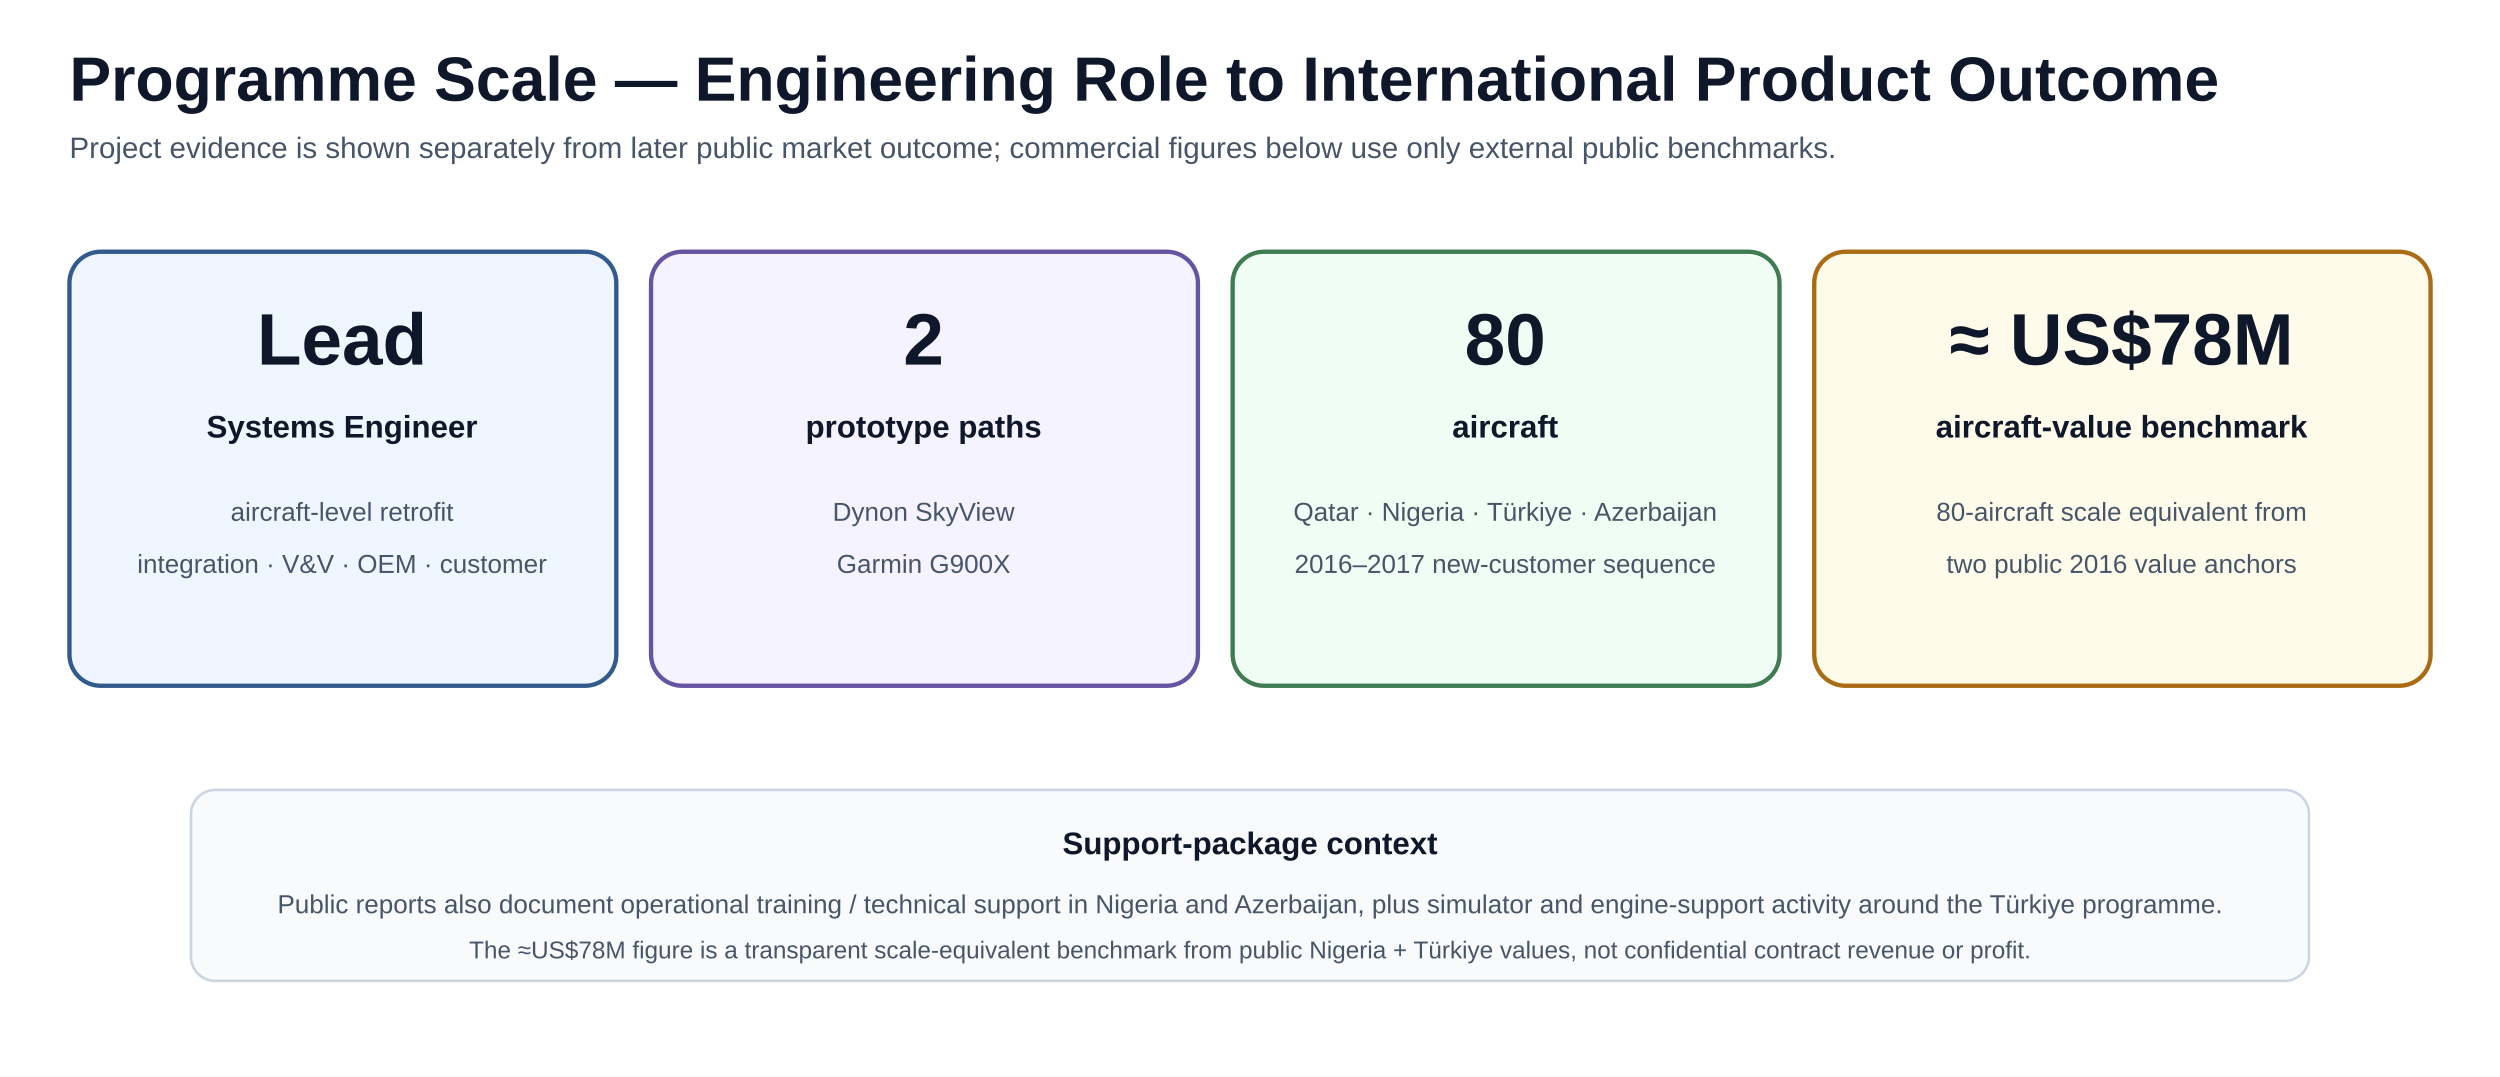
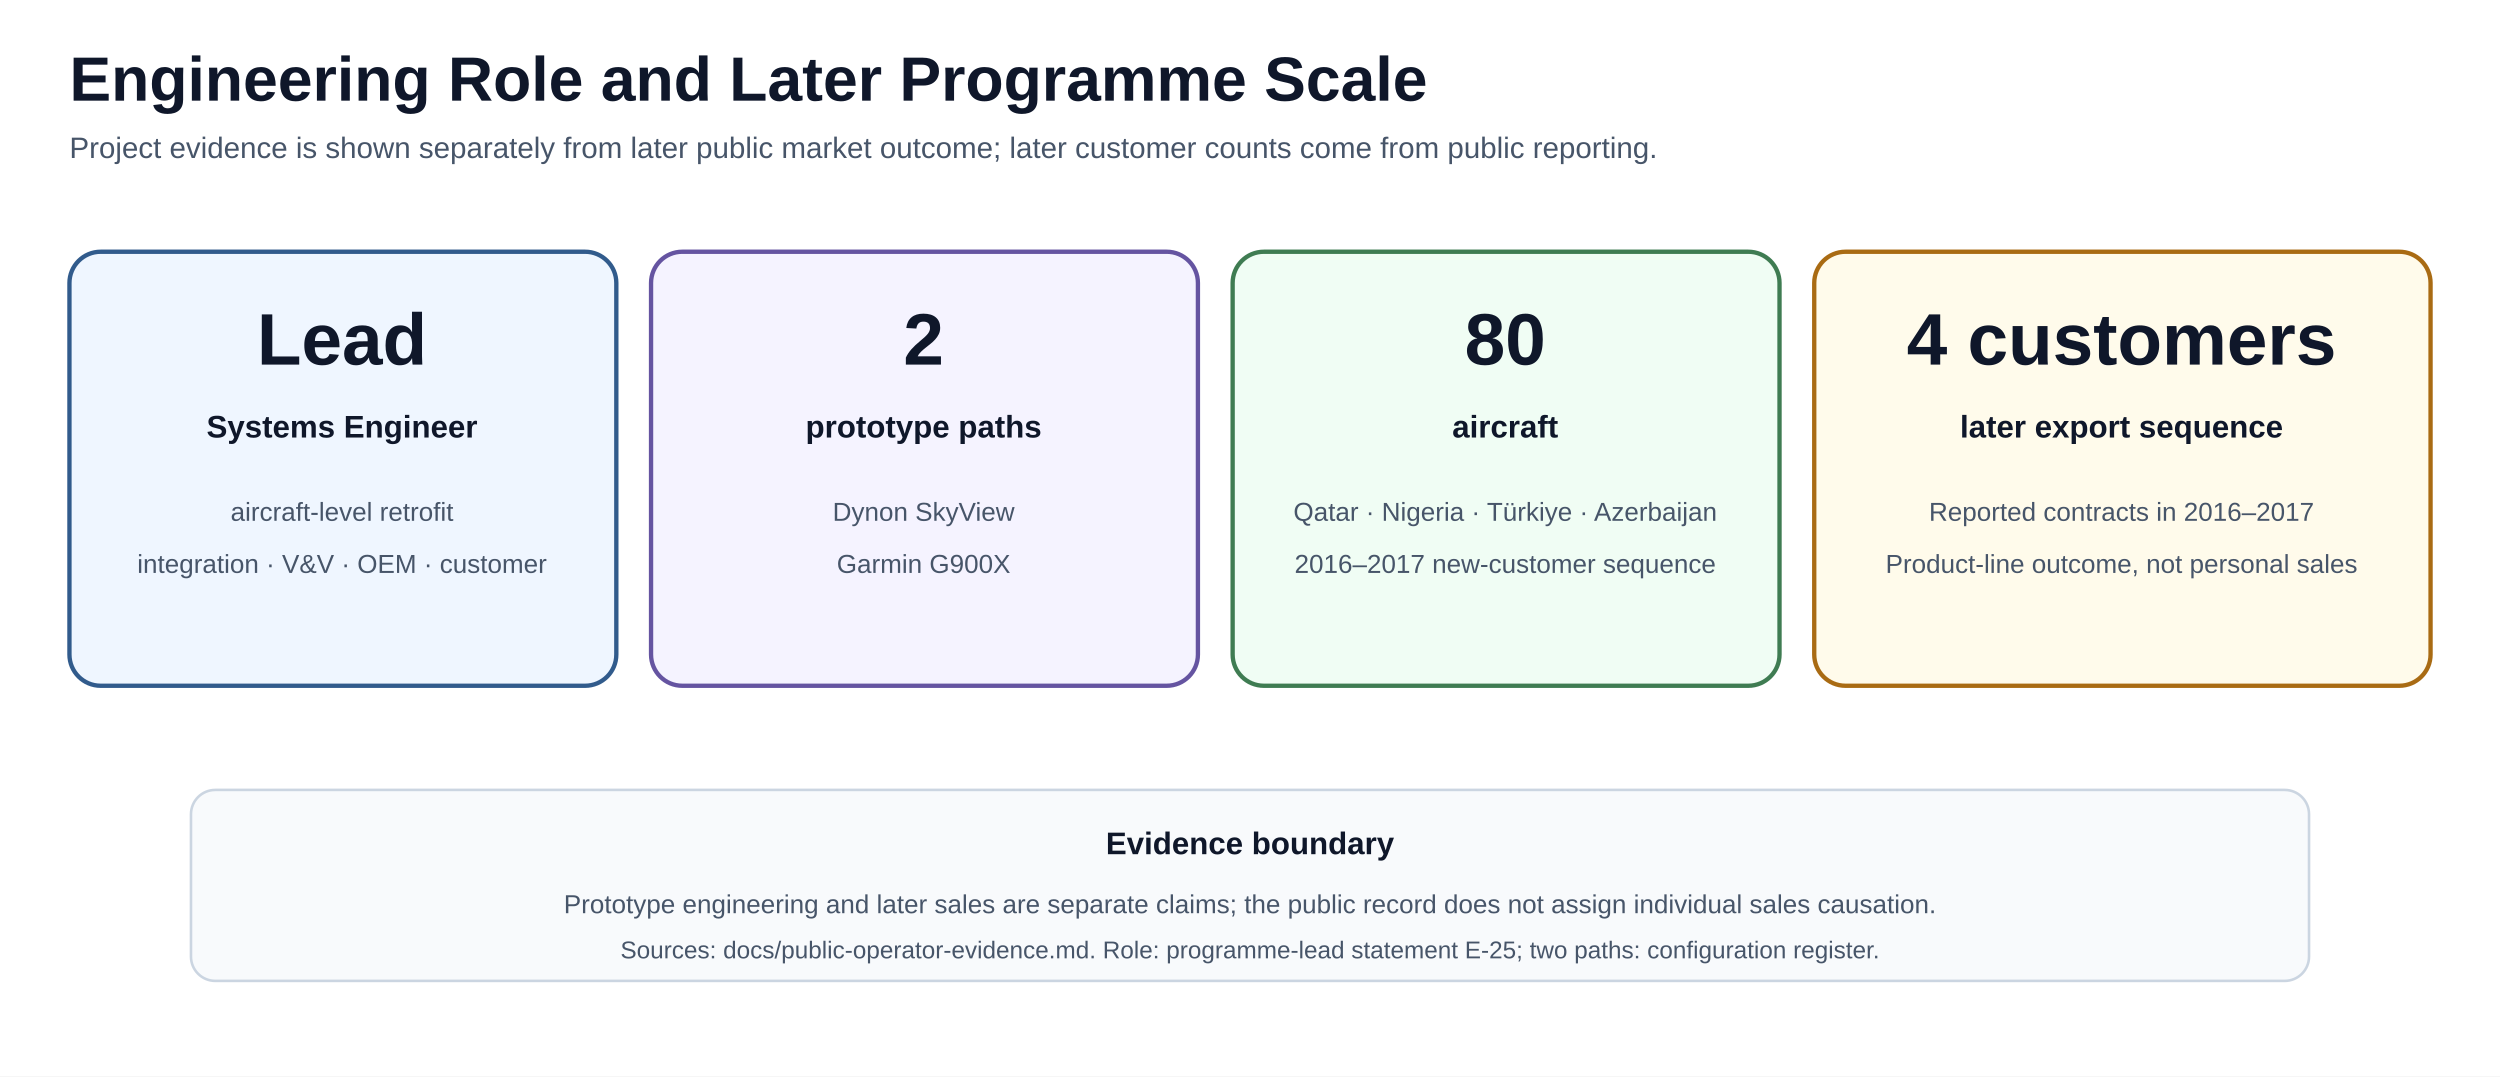
<svg xmlns="http://www.w3.org/2000/svg" width="100%" height="auto" viewBox="0 0 1440 620" preserveAspectRatio="xMidYMid meet">
  <style>
.title{font:700 36px Arial,sans-serif;fill:#0f172a}.sub{font:17px Arial,sans-serif;fill:#475569}
.k{font:700 42px Arial,sans-serif;fill:#0f172a}.h{font:700 18px Arial,sans-serif;fill:#0f172a}.t{font:15px Arial,sans-serif;fill:#475569}.sm{font:14px Arial,sans-serif;fill:#475569}
.card{fill:#ffffff;stroke:#cbd5e1;stroke-width:2}.blue{fill:#eff6ff;stroke:#315b8c;stroke-width:2.5}.green{fill:#f0fdf4;stroke:#3f7c52;stroke-width:2.5}.violet{fill:#f5f3ff;stroke:#6554a1;stroke-width:2.5}.amber{fill:#fffbeb;stroke:#a96b13;stroke-width:2.5}.foot{fill:#f8fafc;stroke:#cbd5e1;stroke-width:1.5}
</style>
  <rect width="1440" height="620" fill="white" />
-   <text x="40" y="58" class="title">Programme Scale — Engineering Role to International Product Outcome</text>
-   <text x="40" y="91" class="sub">Project evidence is shown separately from later public market outcome; commercial figures below use only external public benchmarks.</text>
+   <text x="40" y="58" class="title">Engineering Role and Later Programme Scale</text>
+   <text x="40" y="91" class="sub">Project evidence is shown separately from later public market outcome; later customer counts come from public reporting.</text>
  <rect x="40" y="145" width="315" height="250" rx="18" class="blue" />
  <text x="197" y="210" text-anchor="middle" class="k">Lead</text>
  <text x="197" y="252" text-anchor="middle" class="h">Systems Engineer</text>
  <text x="197" y="300" text-anchor="middle" class="t">aircraft-level retrofit</text>
  <text x="197" y="330" text-anchor="middle" class="t">integration · V&amp;V · OEM · customer</text>
  <rect x="375" y="145" width="315" height="250" rx="18" class="violet" />
  <text x="532" y="210" text-anchor="middle" class="k">2</text>
  <text x="532" y="252" text-anchor="middle" class="h">prototype paths</text>
  <text x="532" y="300" text-anchor="middle" class="t">Dynon SkyView</text>
  <text x="532" y="330" text-anchor="middle" class="t">Garmin G900X</text>
  <rect x="710" y="145" width="315" height="250" rx="18" class="green" />
  <text x="867" y="210" text-anchor="middle" class="k">80</text>
  <text x="867" y="252" text-anchor="middle" class="h">aircraft</text>
  <text x="867" y="300" text-anchor="middle" class="t">Qatar · Nigeria · Türkiye · Azerbaijan</text>
  <text x="867" y="330" text-anchor="middle" class="t">2016–2017 new-customer sequence</text>
  <rect x="1045" y="145" width="355" height="250" rx="18" class="amber" />
-   <text x="1222" y="210" text-anchor="middle" class="k">≈ US$78M</text>
-   <text x="1222" y="252" text-anchor="middle" class="h">aircraft-value benchmark</text>
-   <text x="1222" y="300" text-anchor="middle" class="t">80-aircraft scale equivalent from</text>
-   <text x="1222" y="330" text-anchor="middle" class="t">two public 2016 value anchors</text>
+   <text x="1222" y="210" text-anchor="middle" class="k">4 customers</text>
+   <text x="1222" y="252" text-anchor="middle" class="h">later export sequence</text>
+   <text x="1222" y="300" text-anchor="middle" class="t">Reported contracts in 2016–2017</text>
+   <text x="1222" y="330" text-anchor="middle" class="t">Product-line outcome, not personal sales</text>
  <rect x="110" y="455" width="1220" height="110" rx="14" class="foot" />
-   <text x="720" y="492" text-anchor="middle" class="h">Support-package context</text>
-   <text x="720" y="526" text-anchor="middle" class="t">Public reports also document operational training / technical support in Nigeria and Azerbaijan, plus simulator and engine-support activity around the Türkiye programme.</text>
-   <text x="720" y="552" text-anchor="middle" class="sm">The ≈US$78M figure is a transparent scale-equivalent benchmark from public Nigeria + Türkiye values, not confidential contract revenue or profit.</text>
+   <text x="720" y="492" text-anchor="middle" class="h">Evidence boundary</text>
+   <text x="720" y="526" text-anchor="middle" class="t">Prototype engineering and later sales are separate claims; the public record does not assign individual sales causation.</text>
+   <text x="720" y="552" text-anchor="middle" class="sm">Sources: docs/public-operator-evidence.md. Role: programme-lead statement E-25; two paths: configuration register.</text>
</svg>
